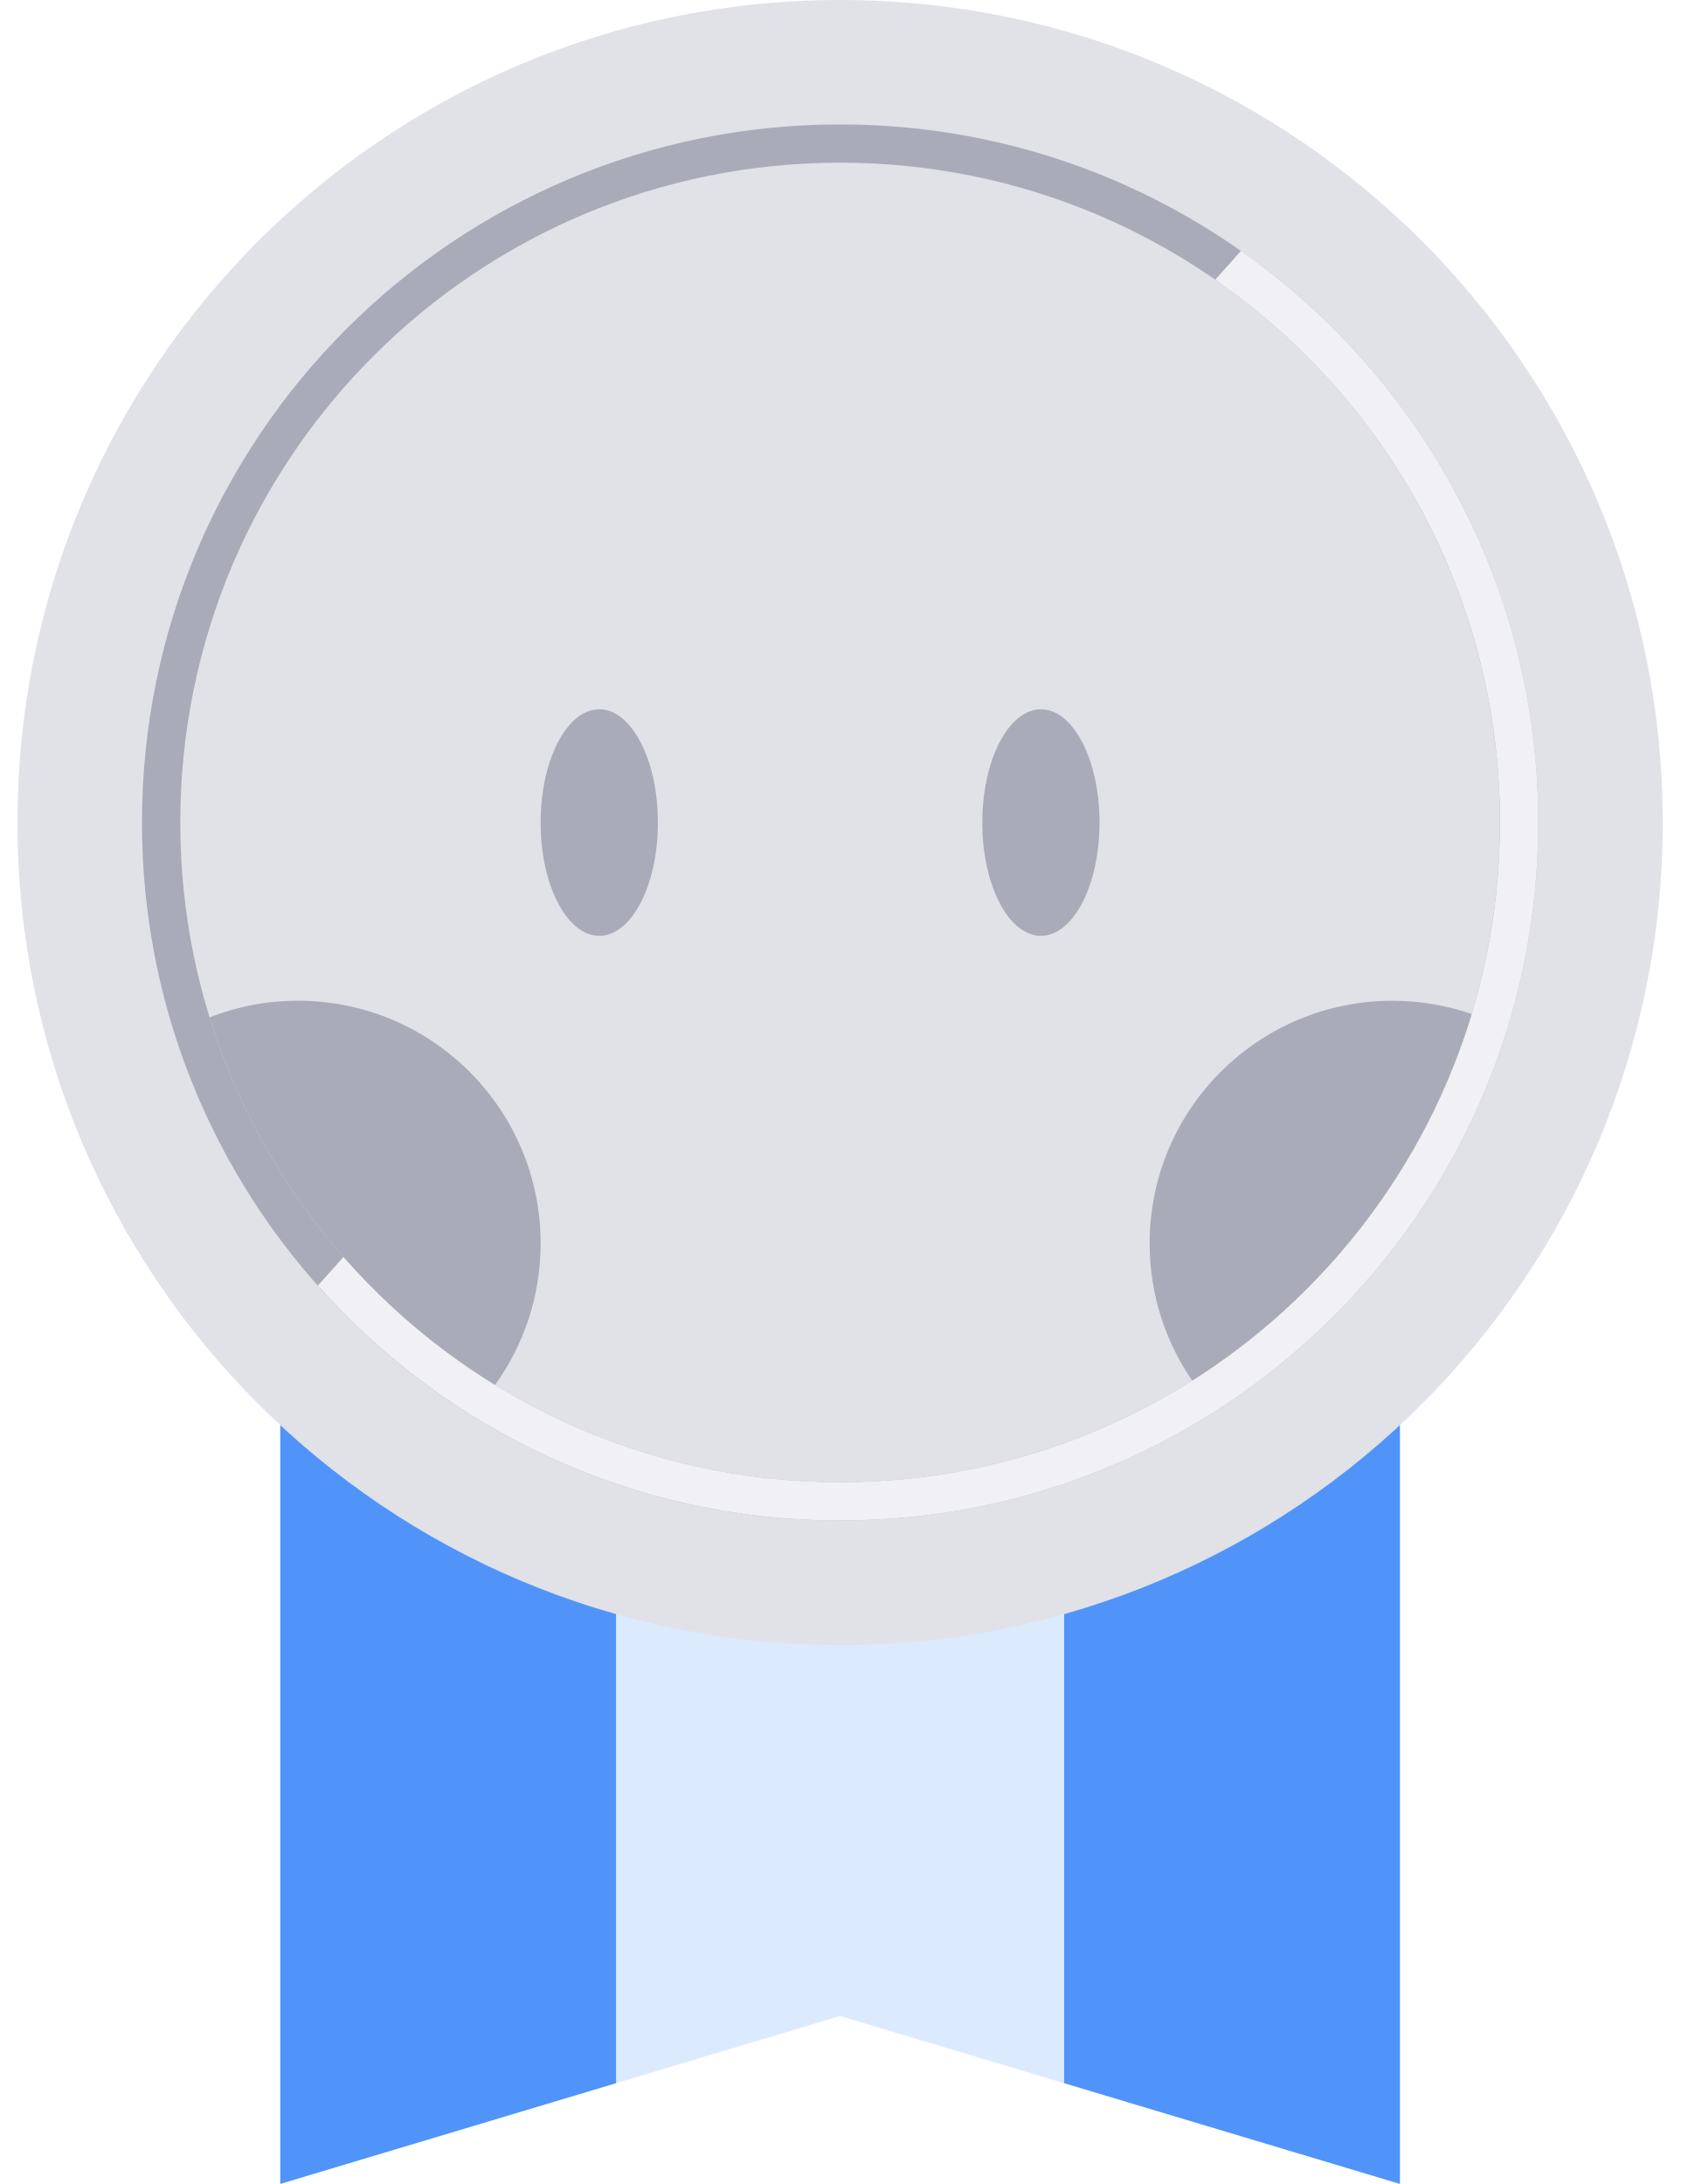
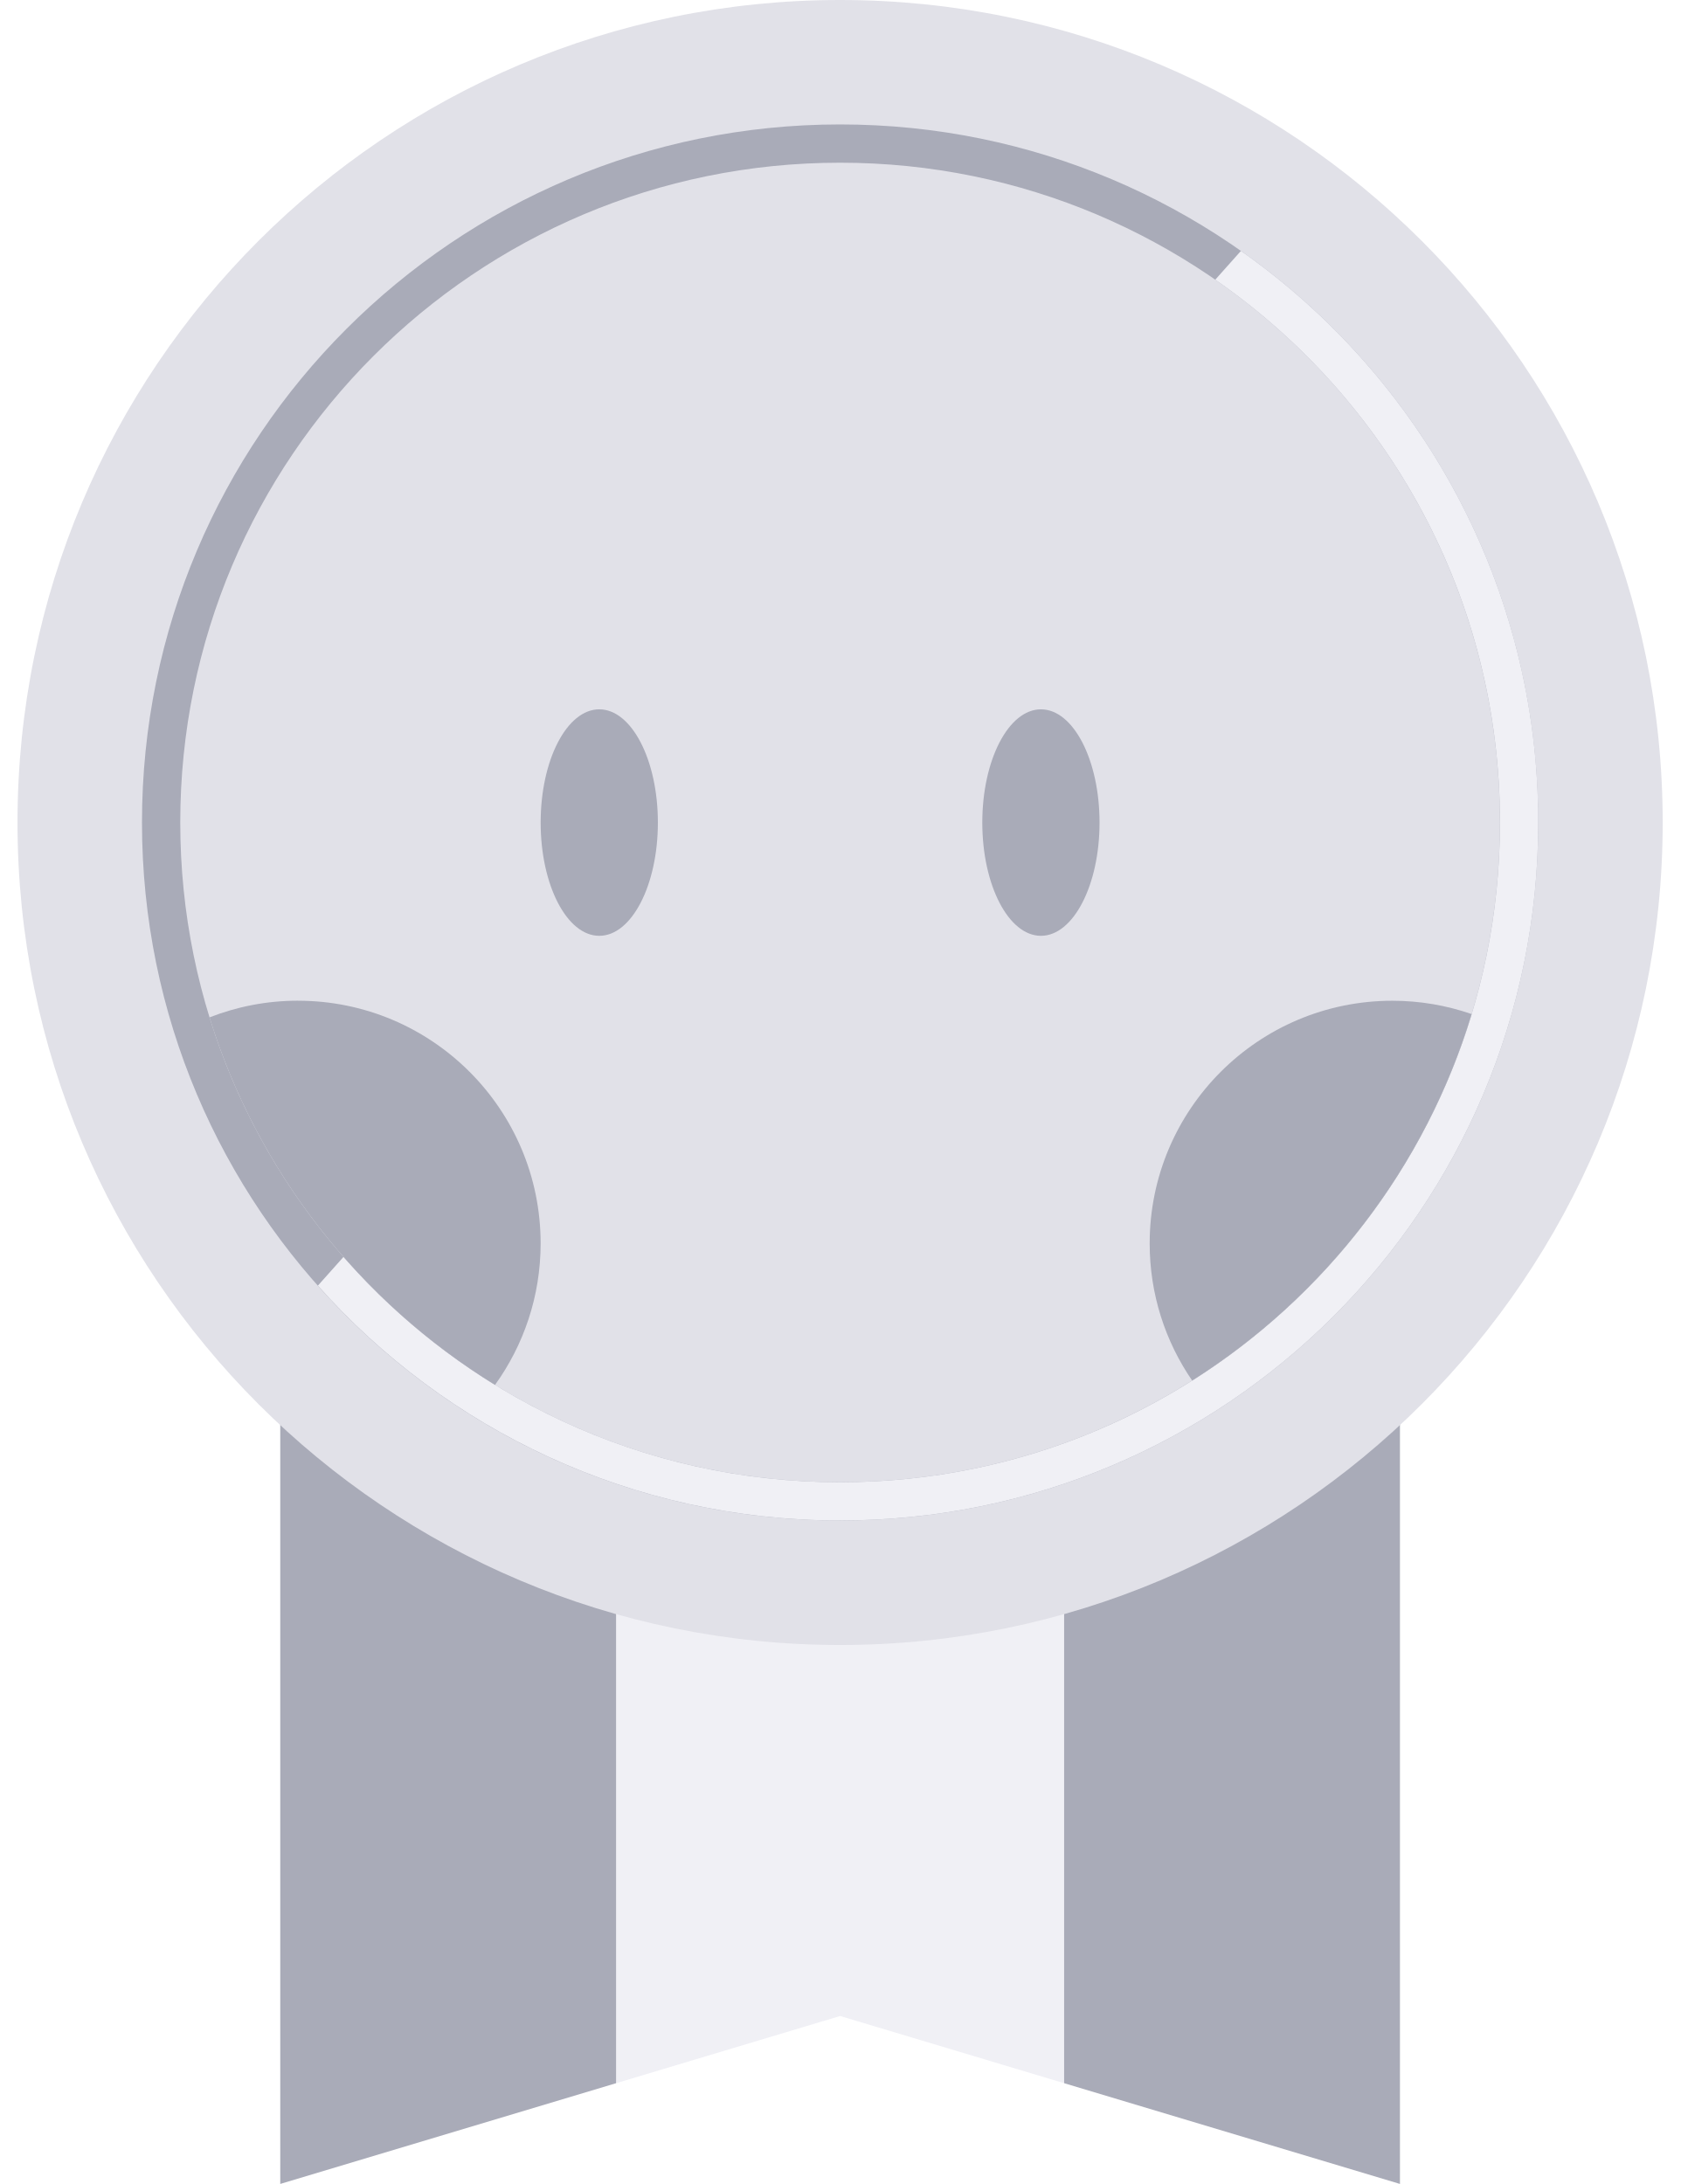
- <svg xmlns="http://www.w3.org/2000/svg" width="30" height="39" viewBox="0 0 30 39" fill="none">
-   <g id="Group 30">
-     <g id="string">
-       <mask id="mask0_19538_1516" style="mask-type:alpha" maskUnits="userSpaceOnUse" x="5" y="23" width="20" height="16">
-         <path id="Rectangle 4" d="M5 23H25V39L15 36L5 39V23Z" fill="#D9D9D9" />
-       </mask>
-       <g mask="url(#mask0_19538_1516)">
-         <rect id="Rectangle 1" x="5" y="23" width="20" height="16" fill="#5094FA" />
-         <rect id="Rectangle 2" x="11" y="23" width="8" height="16" fill="#DCEAFE" />
-       </g>
-     </g>
-     <g id="head">
-       <g id="circle">
-         <path id="Vector" d="M15 29.375C23.112 29.375 29.688 22.799 29.688 14.688C29.688 6.576 23.112 0 15 0C6.888 0 0.312 6.576 0.312 14.688C0.312 22.799 6.888 29.375 15 29.375Z" fill="#E1E1E8" />
-         <g id="Group">
-           <path id="Vector_2" d="M15 2.222C8.116 2.222 2.535 7.803 2.535 14.687C2.535 21.572 8.116 27.152 15 27.152C21.884 27.152 27.465 21.572 27.465 14.687C27.465 7.803 21.884 2.222 15 2.222ZM15 26.468C8.493 26.468 3.219 21.193 3.219 14.687C3.219 8.18 8.493 2.905 15 2.905C21.507 2.905 26.781 8.18 26.781 14.687C26.781 21.193 21.507 26.468 15 26.468Z" fill="#A9ABB8" />
-           <path id="Vector_3" d="M22.157 4.481L21.698 4.995C24.77 7.121 26.782 10.669 26.782 14.687C26.782 21.194 21.507 26.468 15.001 26.468C11.465 26.468 8.294 24.911 6.134 22.444L5.676 22.957C7.959 25.53 11.29 27.152 15.001 27.152C21.885 27.152 27.466 21.571 27.466 14.687C27.466 10.466 25.367 6.736 22.157 4.48L22.157 4.481Z" fill="#F0F0F5" />
-         </g>
-       </g>
-       <g id="eye">
-         <path id="Vector_4" d="M18.586 16.711C19.164 16.711 19.632 15.806 19.632 14.689C19.632 13.572 19.164 12.666 18.586 12.666C18.008 12.666 17.539 13.572 17.539 14.689C17.539 15.806 18.008 16.711 18.586 16.711Z" fill="#A9ABB8" />
-         <path id="Vector_5" d="M10.7 16.711C11.278 16.711 11.747 15.806 11.747 14.689C11.747 13.572 11.278 12.666 10.7 12.666C10.122 12.666 9.653 13.572 9.653 14.689C9.653 15.806 10.122 16.711 10.7 16.711Z" fill="#A9ABB8" />
-       </g>
-       <g id="cheek">
-         <path id="Vector_6" d="M26.277 18.108C25.833 17.955 25.357 17.871 24.861 17.871C22.467 17.871 20.527 19.811 20.527 22.204C20.527 23.113 20.808 23.957 21.287 24.654C23.652 23.158 25.448 20.844 26.277 18.108Z" fill="#A9ABB8" />
-         <path id="Vector_7" d="M5.32 17.87C4.763 17.87 4.231 17.976 3.741 18.167C4.592 20.925 6.429 23.249 8.839 24.731C9.351 24.019 9.653 23.147 9.653 22.203C9.653 19.81 7.713 17.87 5.32 17.87V17.87Z" fill="#A9ABB8" />
-       </g>
-     </g>
+ <svg xmlns="http://www.w3.org/2000/svg" width="60" height="78" viewBox="0 0 60 78" fill="none">
+   <mask id="mask0_19902_378" style="mask-type:alpha" maskUnits="userSpaceOnUse" x="10" y="46" width="40" height="32">
+     <path d="M10 46H50V78L30 72L10 78V46Z" fill="#D9D9D9" />
+   </mask>
+   <g mask="url(#mask0_19902_378)">
+     <rect x="10" y="46" width="40" height="32" fill="#A9ABB8" />
+     <rect x="22" y="46" width="16" height="32" fill="#F0F0F5" />
  </g>
+   <path d="M30 58.75C46.224 58.75 59.375 45.599 59.375 29.375C59.375 13.152 46.224 0 30 0C13.777 0 0.625 13.152 0.625 29.375C0.625 45.599 13.777 58.75 30 58.75Z" fill="#E1E1E8" />
+   <path d="M30 4.444C16.232 4.444 5.07 15.605 5.07 29.374C5.07 43.143 16.231 54.304 30 54.304C43.769 54.304 54.93 43.143 54.93 29.374C54.93 15.605 43.769 4.444 30 4.444ZM30 52.936C16.987 52.936 6.437 42.387 6.437 29.373C6.437 16.36 16.987 5.811 30 5.811C43.013 5.811 53.563 16.36 53.563 29.373C53.563 42.387 43.013 52.936 30 52.936Z" fill="#A9ABB8" />
+   <path d="M44.313 8.962L43.397 9.989C49.539 14.242 53.564 21.338 53.564 29.374C53.564 42.388 43.015 52.937 30.001 52.937C22.93 52.937 16.587 49.821 12.268 44.888L11.352 45.915C15.919 51.06 22.581 54.303 30.001 54.303C43.769 54.303 54.931 43.142 54.931 29.373C54.931 20.932 50.735 13.471 44.314 8.961L44.313 8.962Z" fill="#F0F0F5" />
+   <path d="M37.172 33.422C38.328 33.422 39.265 31.611 39.265 29.378C39.265 27.144 38.328 25.333 37.172 25.333C36.015 25.333 35.078 27.144 35.078 29.378C35.078 31.611 36.015 33.422 37.172 33.422Z" fill="#A9ABB8" />
+   <path d="M21.4 33.422C22.556 33.422 23.493 31.611 23.493 29.378C23.493 27.144 22.556 25.333 21.4 25.333C20.244 25.333 19.307 27.144 19.307 29.378C19.307 31.611 20.244 33.422 21.4 33.422Z" fill="#A9ABB8" />
+   <path d="M52.553 36.217C51.665 35.91 50.713 35.741 49.721 35.741C44.935 35.741 41.055 39.621 41.055 44.408C41.055 46.227 41.616 47.914 42.573 49.307C47.304 46.316 50.897 41.688 52.553 36.217Z" fill="#A9ABB8" />
+   <path d="M10.64 35.739C9.525 35.739 8.461 35.952 7.482 36.335C9.185 41.849 12.857 46.498 17.677 49.462C18.701 48.039 19.306 46.294 19.306 44.407C19.306 39.62 15.426 35.74 10.64 35.74V35.739Z" fill="#A9ABB8" />
</svg>
